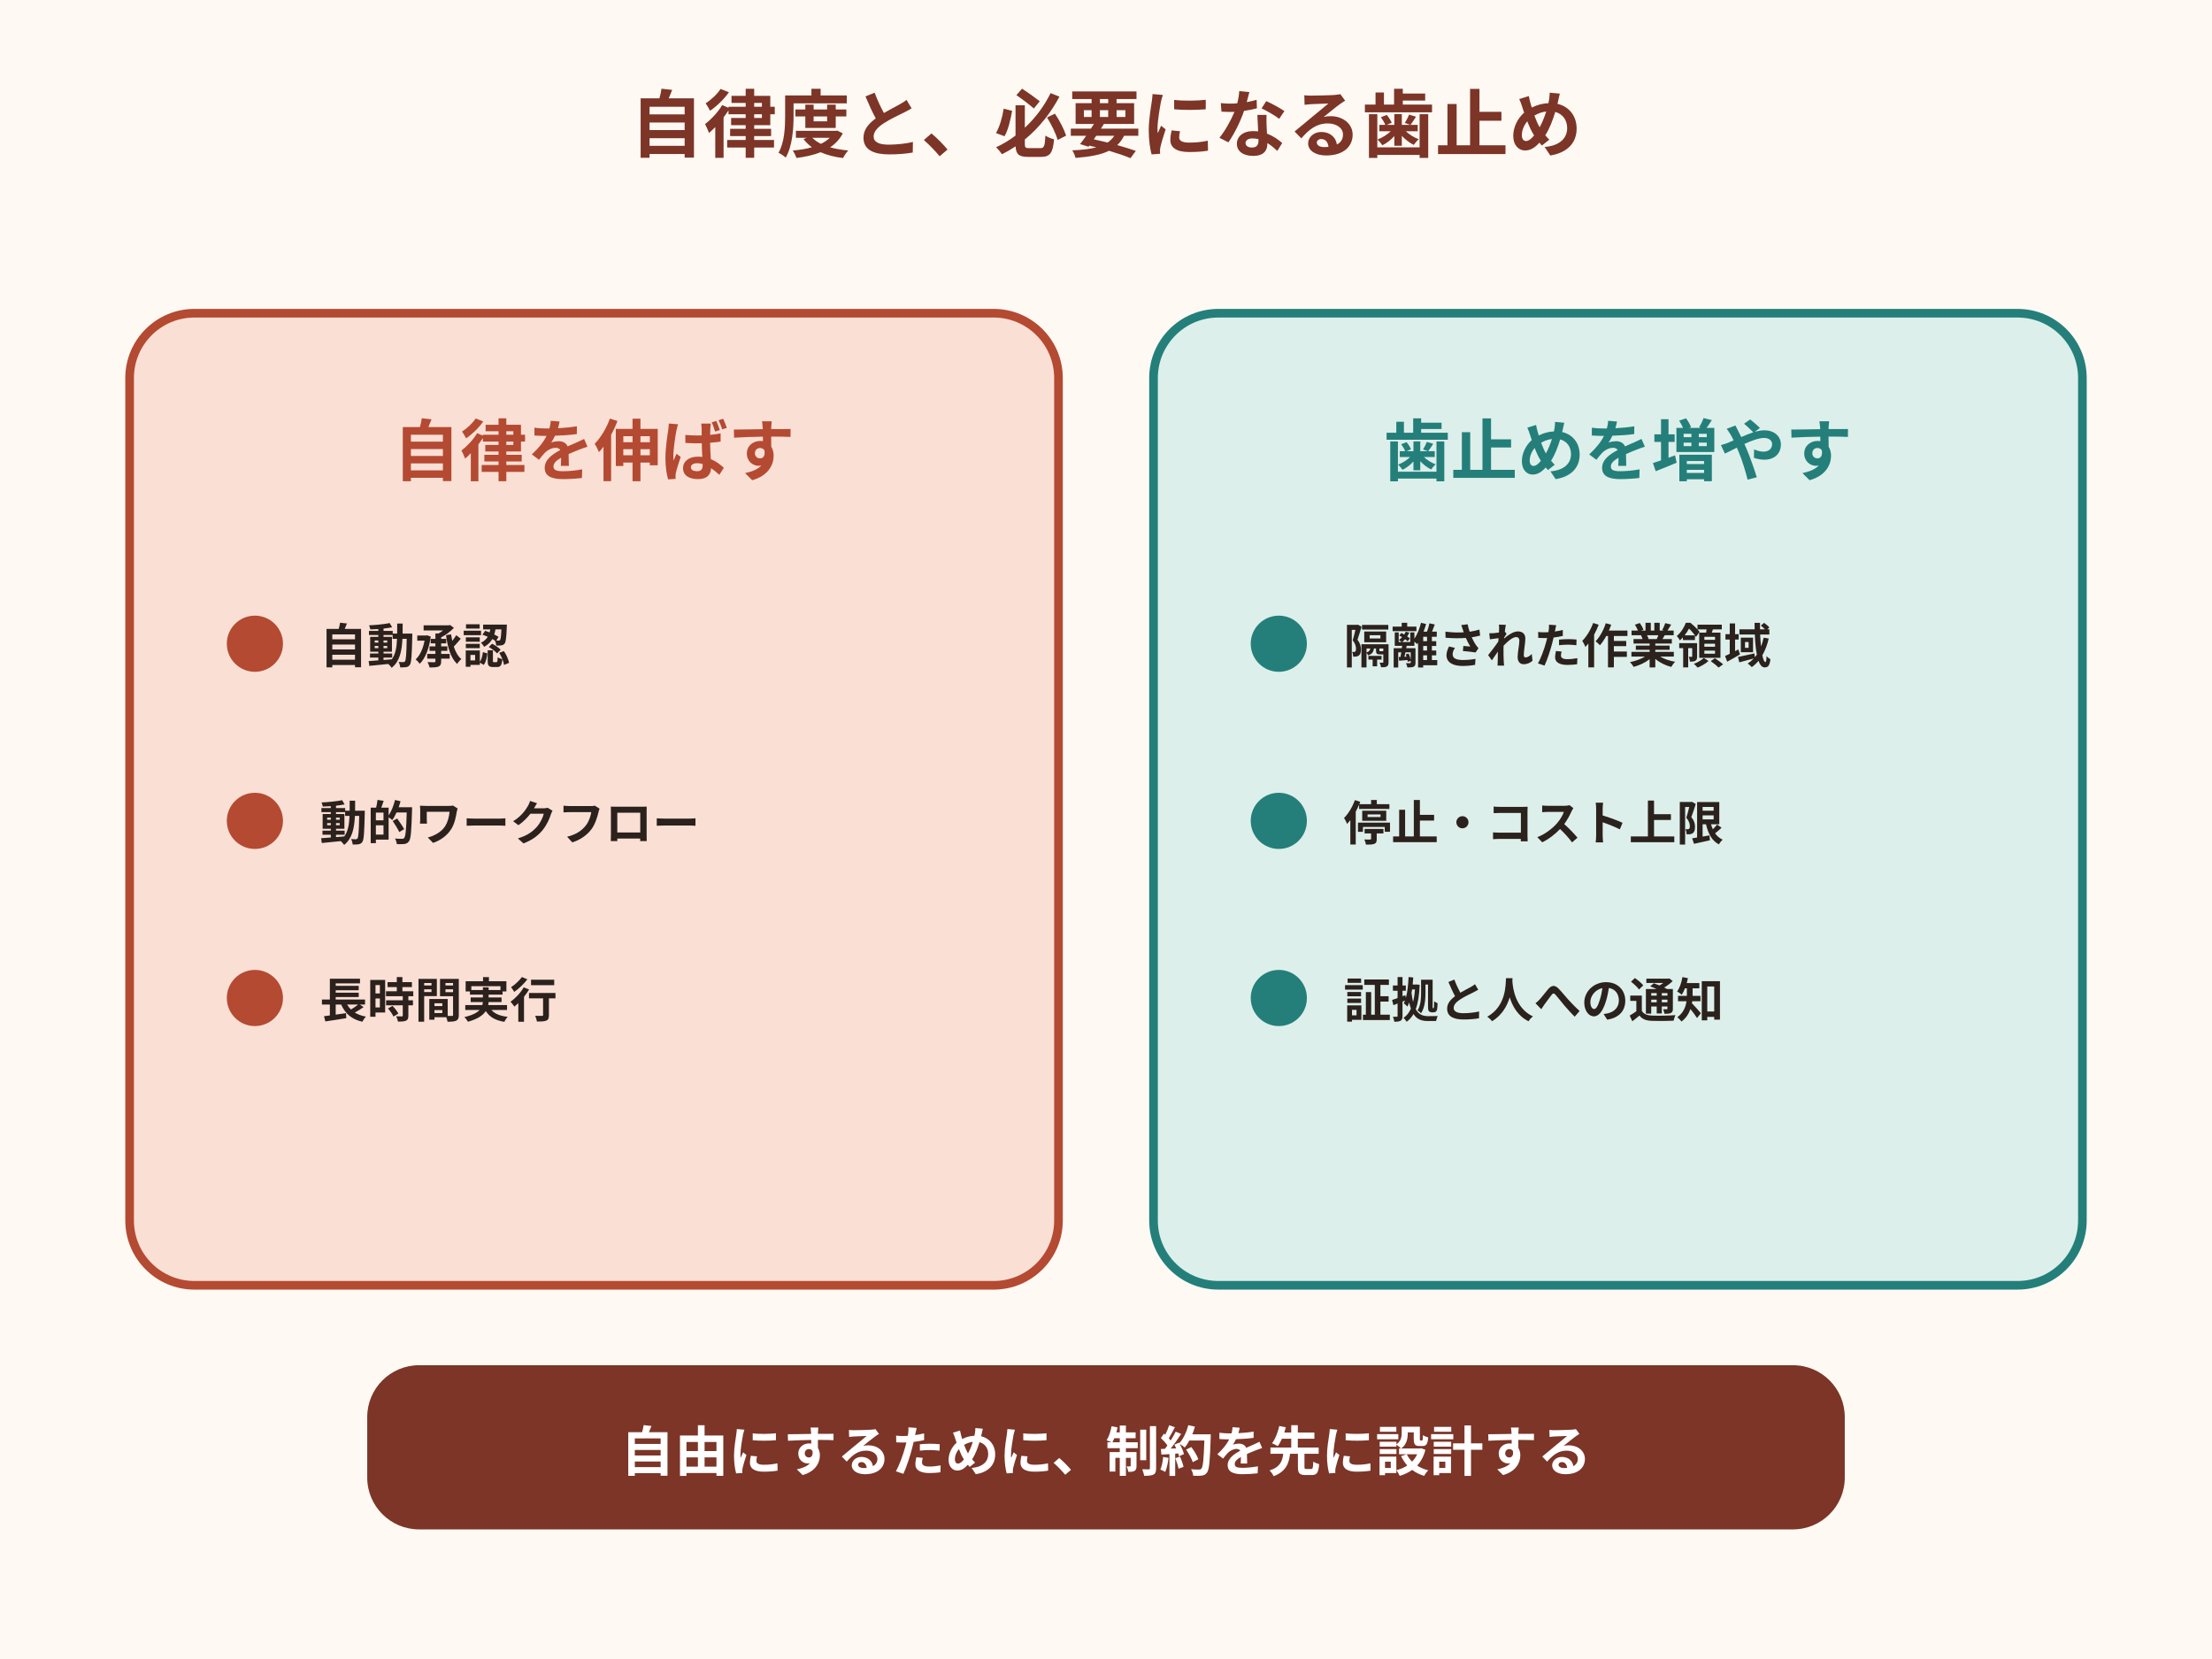
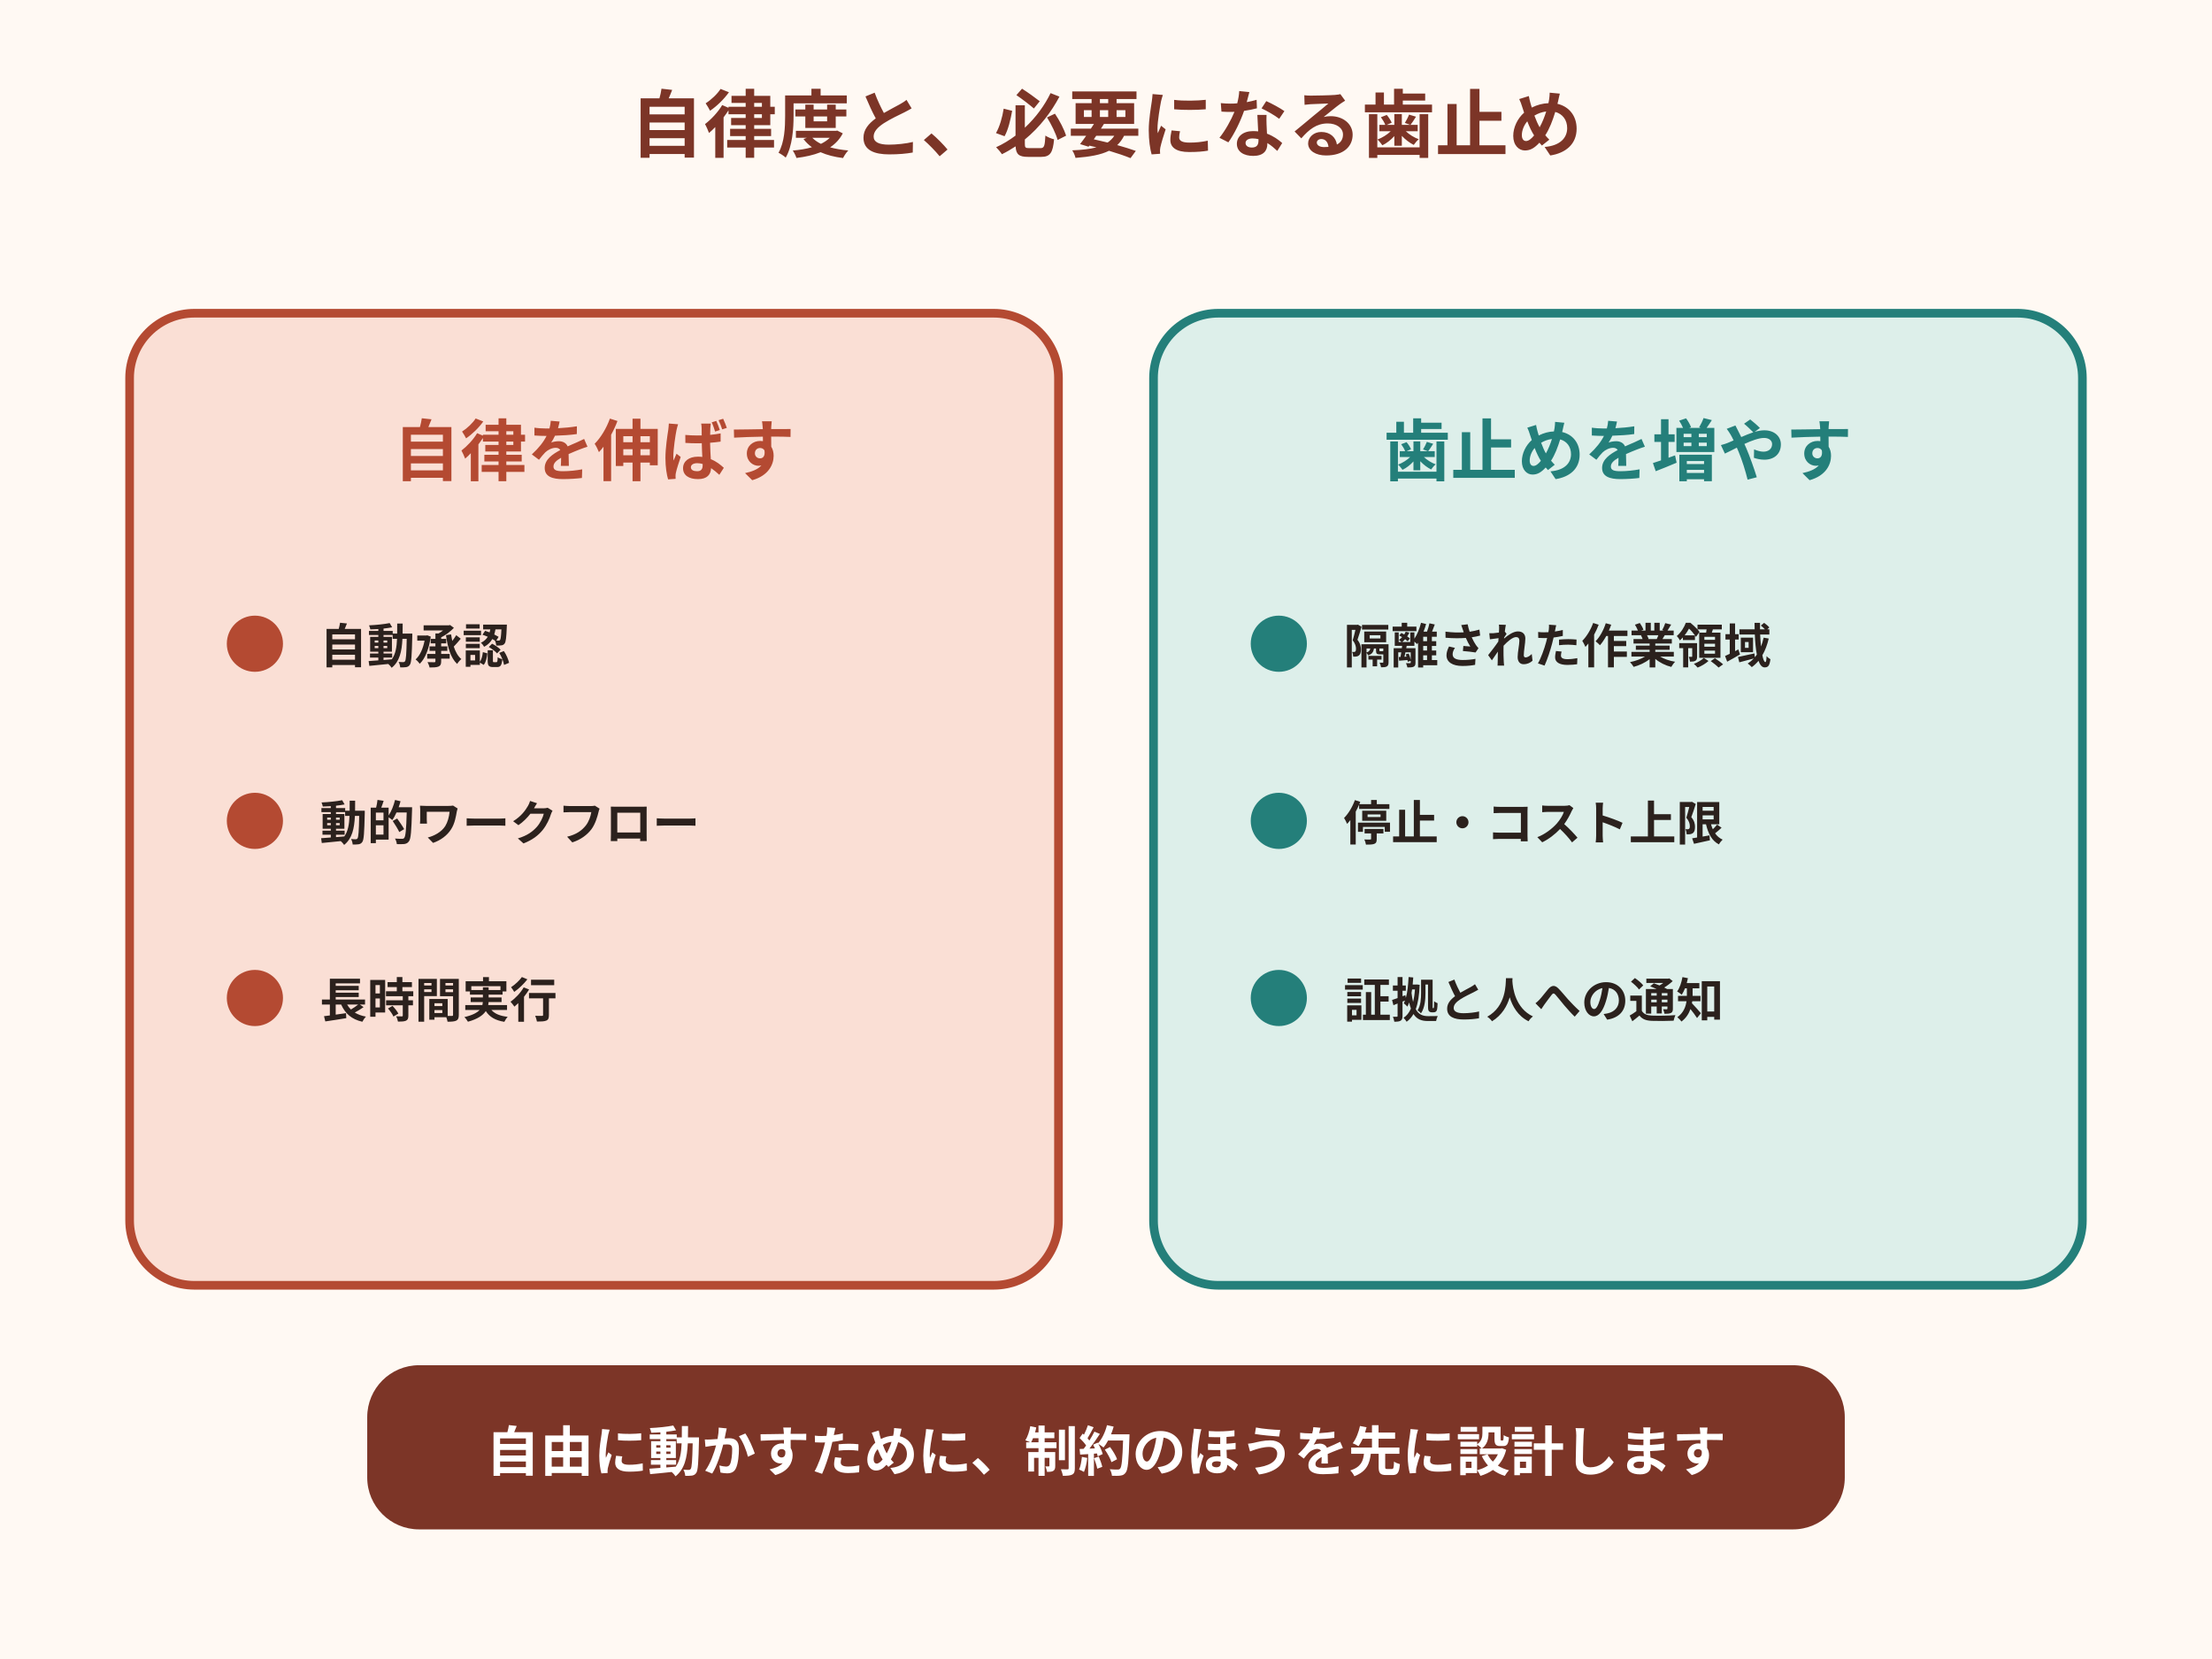
<svg xmlns="http://www.w3.org/2000/svg" width="1024" height="768" viewBox="0 0 1024 768">
  <defs>
    <marker id="arrow" viewBox="0 0 10 10" refX="9" refY="5" markerWidth="9" markerHeight="9" orient="auto-start-reverse">
      <path d="M 0 0 L 10 5 L 0 10 z" fill="context-stroke" />
    </marker>
  </defs>
  <rect width="1024" height="768" fill="#FFF9F3" />
  <text x="512" y="70" text-anchor="middle" font-family="Hiragino Sans, Yu Gothic, sans-serif" font-size="34" font-weight="800" fill="#7C3527">自律度と、必要になる歯止め</text>
  <rect x="60" y="145" width="430" height="450" rx="30" fill="#FADFD5" stroke="#B44A32" stroke-width="4" />
  <text x="275" y="220" text-anchor="middle" font-family="Hiragino Sans, Yu Gothic, sans-serif" font-size="31" font-weight="800" fill="#B44A32">自律を伸ばす</text>
  <circle cx="118" cy="298" r="13" fill="#B44A32" stroke="none" stroke-width="0" />
  <text x="148" y="307" text-anchor="start" font-family="Hiragino Sans, Yu Gothic, sans-serif" font-size="22" font-weight="650" fill="#2B211D">自動承認</text>
  <circle cx="118" cy="380" r="13" fill="#B44A32" stroke="none" stroke-width="0" />
  <text x="148" y="389" text-anchor="start" font-family="Hiragino Sans, Yu Gothic, sans-serif" font-size="22" font-weight="650" fill="#2B211D">動的ワークフロー</text>
  <circle cx="118" cy="462" r="13" fill="#B44A32" stroke="none" stroke-width="0" />
  <text x="148" y="471" text-anchor="start" font-family="Hiragino Sans, Yu Gothic, sans-serif" font-size="22" font-weight="650" fill="#2B211D">長時間実行</text>
  <rect x="534" y="145" width="430" height="450" rx="30" fill="#DDEFEA" stroke="#247F7A" stroke-width="4" />
  <text x="749" y="220" text-anchor="middle" font-family="Hiragino Sans, Yu Gothic, sans-serif" font-size="31" font-weight="800" fill="#247F7A">歯止めを増やす</text>
  <circle cx="592" cy="298" r="13" fill="#247F7A" stroke="none" stroke-width="0" />
  <text x="622" y="307" text-anchor="start" font-family="Hiragino Sans, Yu Gothic, sans-serif" font-size="22" font-weight="650" fill="#2B211D">隔離された作業領域</text>
  <circle cx="592" cy="380" r="13" fill="#247F7A" stroke="none" stroke-width="0" />
  <text x="622" y="389" text-anchor="start" font-family="Hiragino Sans, Yu Gothic, sans-serif" font-size="22" font-weight="650" fill="#2B211D">停止・コスト上限</text>
  <circle cx="592" cy="462" r="13" fill="#247F7A" stroke="none" stroke-width="0" />
  <text x="622" y="471" text-anchor="start" font-family="Hiragino Sans, Yu Gothic, sans-serif" font-size="22" font-weight="650" fill="#2B211D">証拠と人への通知</text>
  <rect x="170" y="632" width="684" height="76" rx="24" fill="#7C3527" stroke="#7C3527" stroke-width="0" />
-   <text x="512" y="681" text-anchor="middle" font-family="Hiragino Sans, Yu Gothic, sans-serif" font-size="25" font-weight="800" fill="#FFFFFF">自由にするために、制約を先に設計する</text>
+   <text x="512" y="681" text-anchor="middle" font-family="Hiragino Sans, Yu Gothic, sans-serif" font-size="25" font-weight="800" fill="#FFFFFF">自由に動かすために、制約のほうを先に設計します</text>
</svg>
